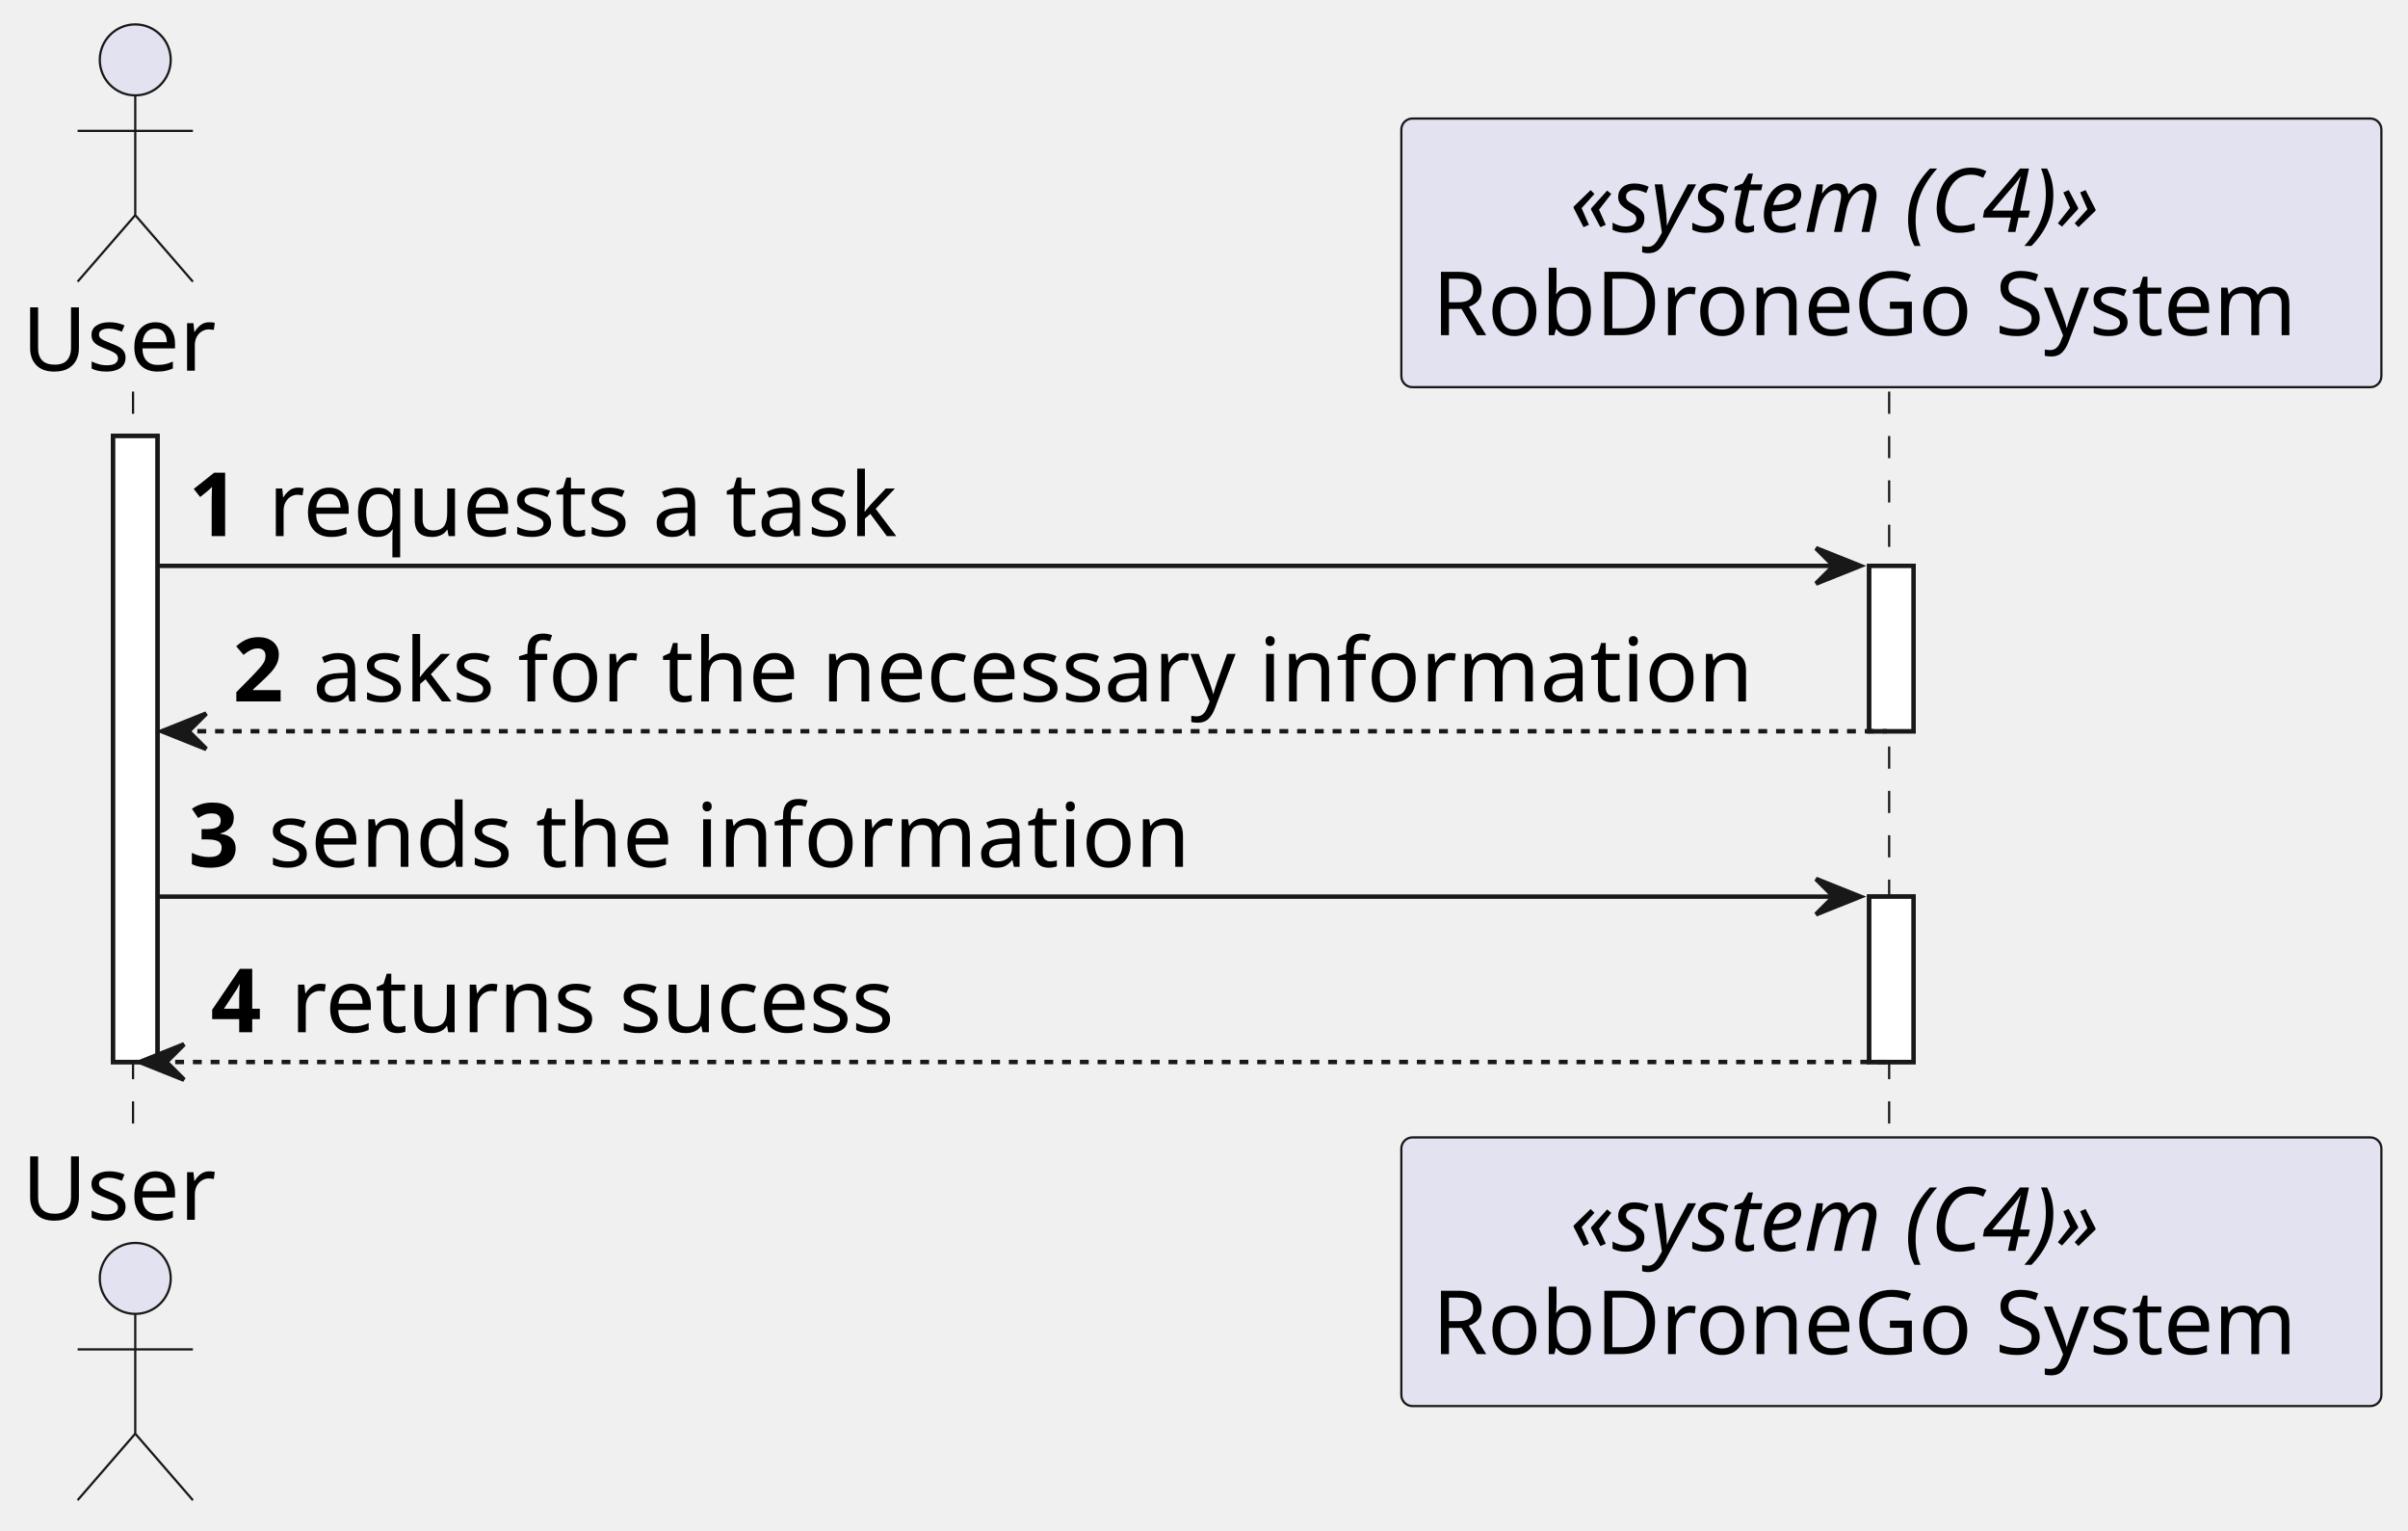
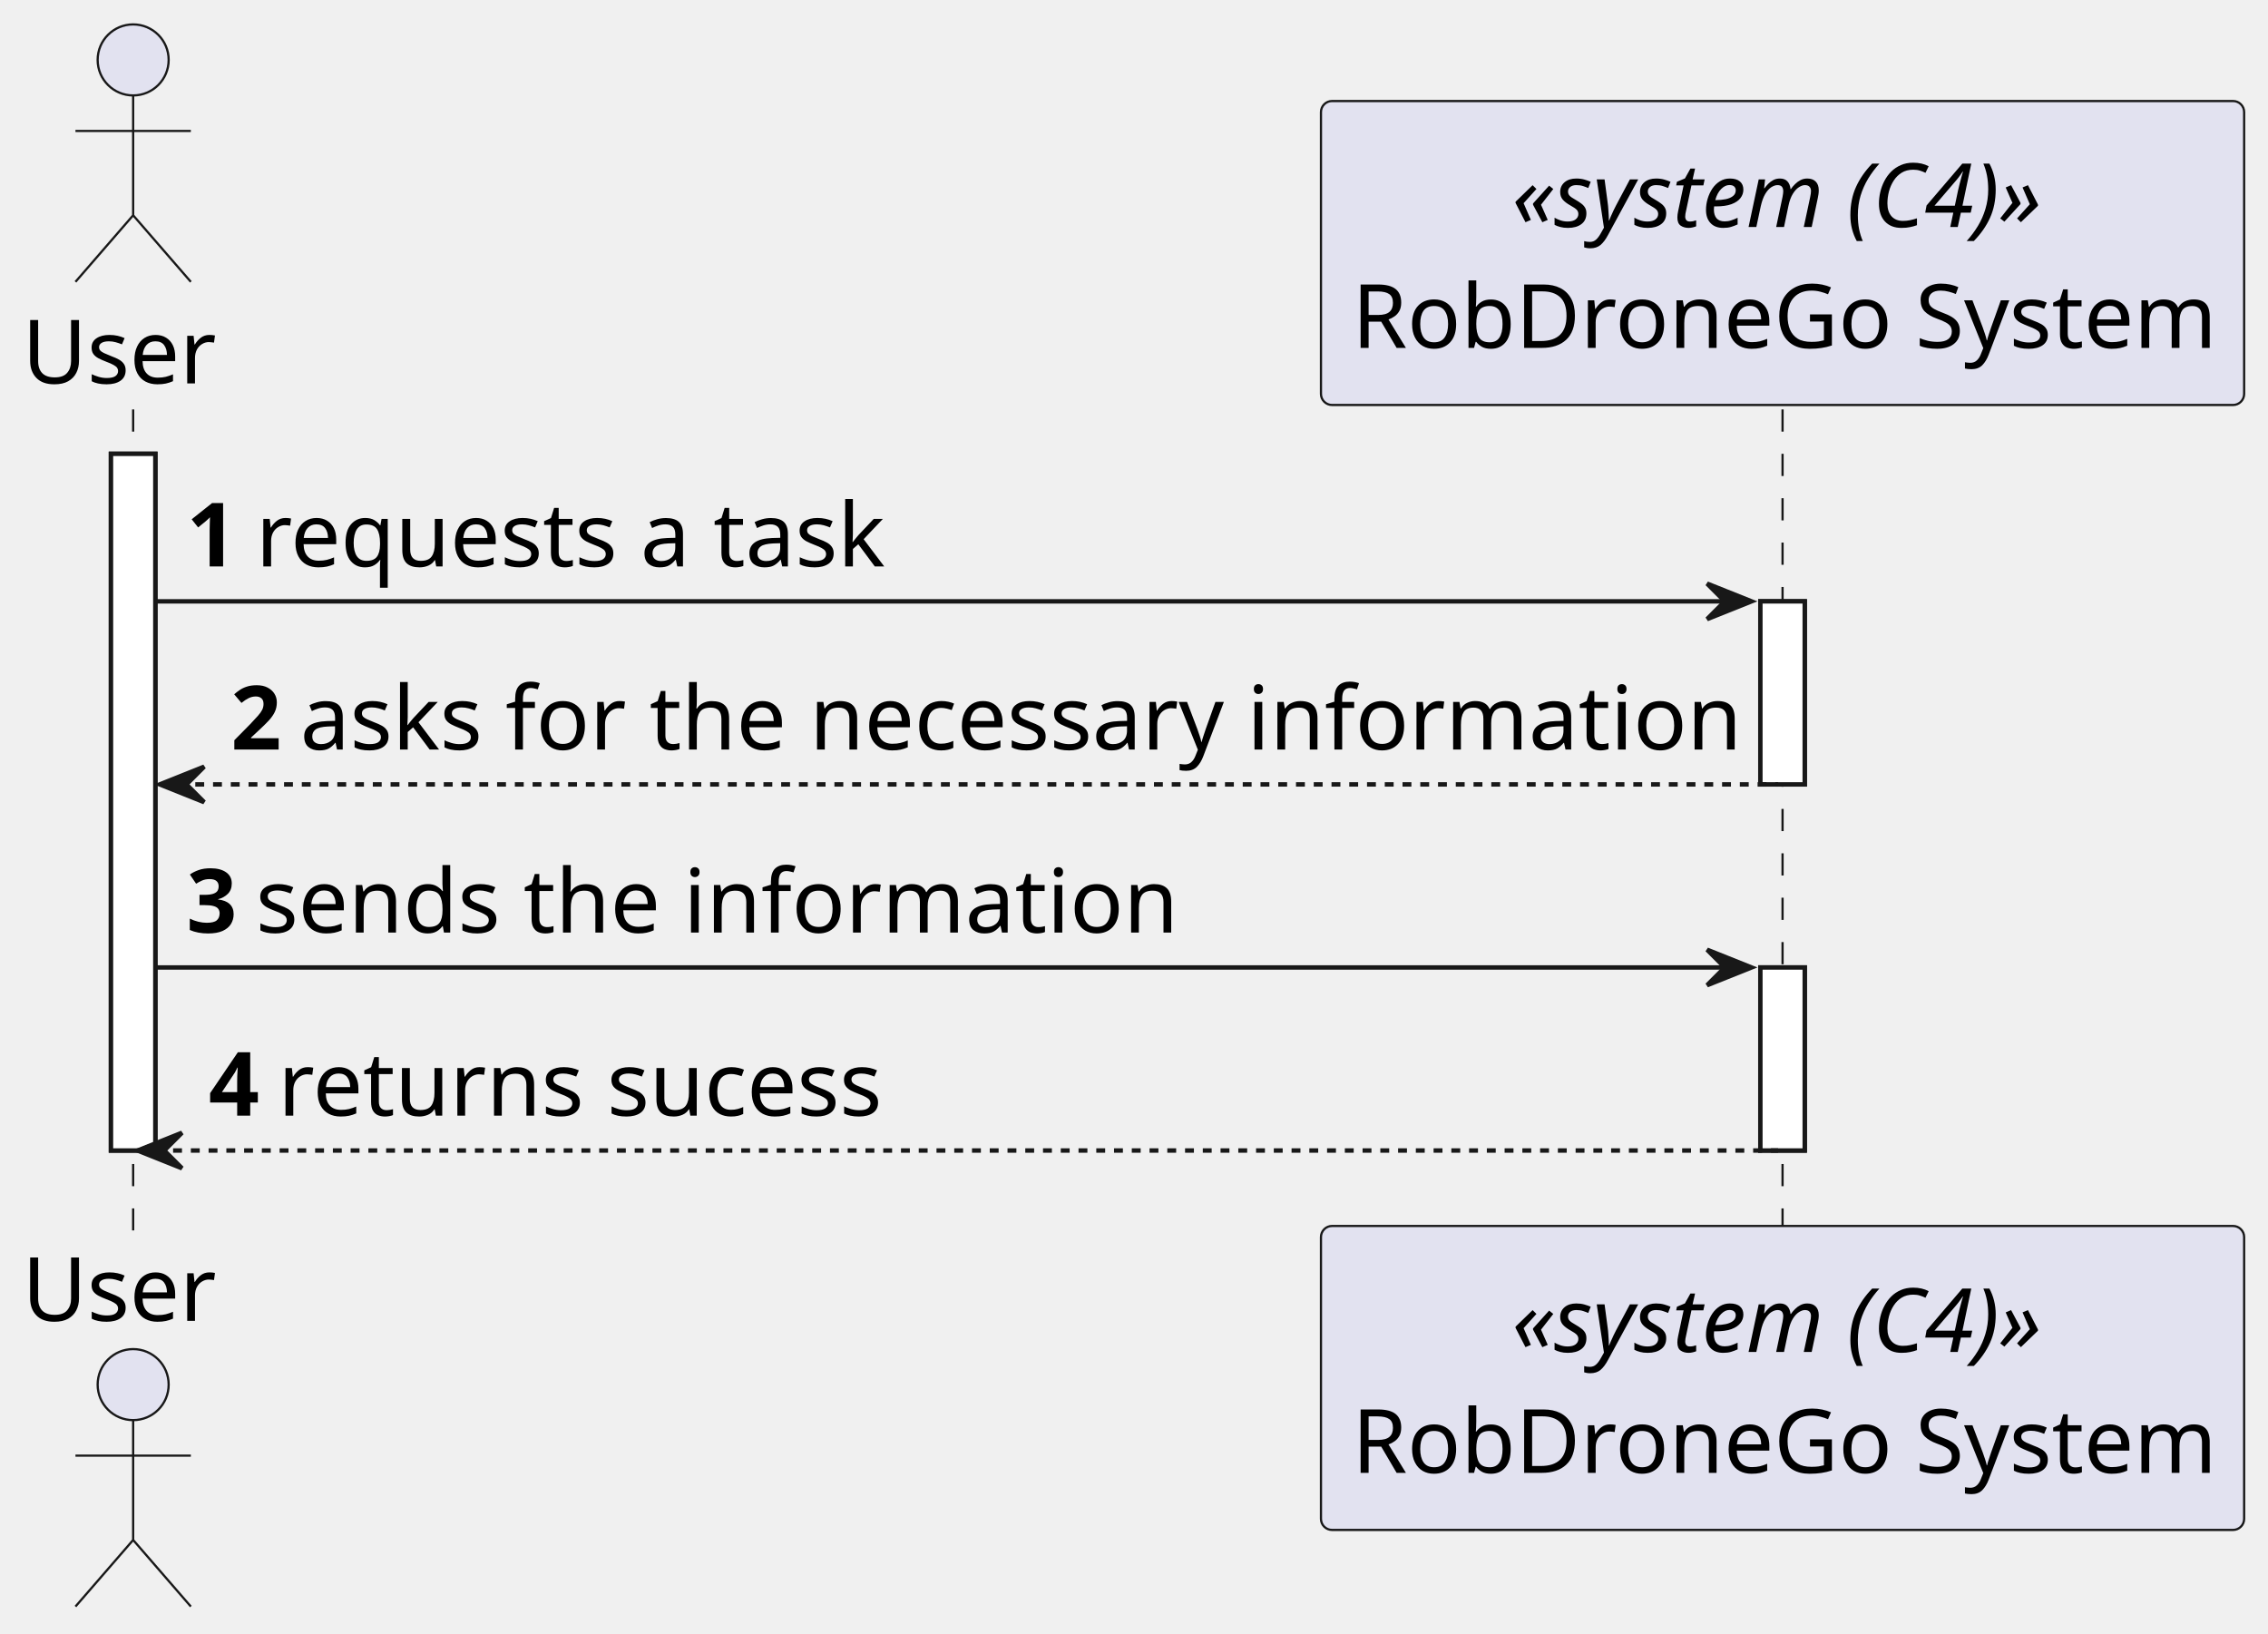
- <svg xmlns="http://www.w3.org/2000/svg" contentStyleType="text/css" height="345px" preserveAspectRatio="none" style="width:543px;height:345px;background:#FFFFFF;" version="1.1" viewBox="0 0 543 345" width="543px" zoomAndPan="magnify">
+ <svg xmlns="http://www.w3.org/2000/svg" contentStyleType="text/css" height="368px" preserveAspectRatio="none" style="width:511px;height:368px;background:#FFFFFF;" version="1.1" viewBox="0 0 511 368" width="511px" zoomAndPan="magnify">
  <defs />
  <g>
-     <rect fill="#FFFFFF" height="141.125" style="stroke:#181818;stroke-width:1.0;" width="10" x="25.5" y="98.281" />
-     <rect fill="#FFFFFF" height="37.281" style="stroke:#181818;stroke-width:1.0;" width="10" x="421.5" y="127.562" />
-     <rect fill="#FFFFFF" height="37.281" style="stroke:#181818;stroke-width:1.0;" width="10" x="421.5" y="202.125" />
-     <line style="stroke:#181818;stroke-width:0.5;stroke-dasharray:5.0,5.0;" x1="30" x2="30" y1="88.281" y2="257.406" />
-     <line style="stroke:#181818;stroke-width:0.5;stroke-dasharray:5.0,5.0;" x1="426" x2="426" y1="88.281" y2="257.406" />
-     <text fill="#000000" font-family="sans-serif" font-size="20" lengthAdjust="spacing" textLength="45" x="5" y="83.564">User</text>
-     <ellipse cx="30.5" cy="13.5" fill="#E2E2F0" rx="8" ry="8" style="stroke:#181818;stroke-width:0.5;" />
-     <path d="M30.5,21.5 L30.5,48.5 M17.5,29.5 L43.5,29.5 M30.5,48.5 L17.5,63.5 M30.5,48.5 L43.5,63.5 " fill="none" style="stroke:#181818;stroke-width:0.5;" />
-     <text fill="#000000" font-family="sans-serif" font-size="20" lengthAdjust="spacing" textLength="45" x="5" y="274.971">User</text>
-     <ellipse cx="30.5" cy="288.188" fill="#E2E2F0" rx="8" ry="8" style="stroke:#181818;stroke-width:0.5;" />
-     <path d="M30.5,296.188 L30.5,323.188 M17.5,304.188 L43.5,304.188 M30.5,323.188 L17.5,338.188 M30.5,323.188 L43.5,338.188 " fill="none" style="stroke:#181818;stroke-width:0.5;" />
-     <rect fill="#E2E2F0" height="60.562" rx="2.5" ry="2.5" style="stroke:#181818;stroke-width:0.5;" width="221" x="316" y="26.719" />
-     <text fill="#000000" font-family="sans-serif" font-size="20" font-style="italic" lengthAdjust="spacing" textLength="145" x="354" y="52.283">«system (C4)»</text>
-     <text fill="#000000" font-family="sans-serif" font-size="20" lengthAdjust="spacing" textLength="207" x="323" y="75.564">RobDroneGo System</text>
-     <rect fill="#E2E2F0" height="60.562" rx="2.5" ry="2.5" style="stroke:#181818;stroke-width:0.5;" width="221" x="316" y="256.406" />
-     <text fill="#000000" font-family="sans-serif" font-size="20" font-style="italic" lengthAdjust="spacing" textLength="145" x="354" y="281.971">«system (C4)»</text>
-     <text fill="#000000" font-family="sans-serif" font-size="20" lengthAdjust="spacing" textLength="207" x="323" y="305.252">RobDroneGo System</text>
-     <rect fill="#FFFFFF" height="141.125" style="stroke:#181818;stroke-width:1.0;" width="10" x="25.5" y="98.281" />
-     <rect fill="#FFFFFF" height="37.281" style="stroke:#181818;stroke-width:1.0;" width="10" x="421.5" y="127.562" />
-     <rect fill="#FFFFFF" height="37.281" style="stroke:#181818;stroke-width:1.0;" width="10" x="421.5" y="202.125" />
-     <polygon fill="#181818" points="409.5,123.562,419.5,127.562,409.5,131.562,413.5,127.562" style="stroke:#181818;stroke-width:1.0;" />
-     <line style="stroke:#181818;stroke-width:1.0;" x1="35.5" x2="415.5" y1="127.562" y2="127.562" />
-     <text fill="#000000" font-family="sans-serif" font-size="20" font-weight="bold" lengthAdjust="spacing" textLength="14" x="42.5" y="120.846">1</text>
-     <text fill="#000000" font-family="sans-serif" font-size="20" lengthAdjust="spacing" textLength="152" x="60.5" y="120.846">requests a task</text>
-     <polygon fill="#181818" points="46.5,160.844,36.5,164.844,46.5,168.844,42.5,164.844" style="stroke:#181818;stroke-width:1.0;" />
-     <line style="stroke:#181818;stroke-width:1.0;stroke-dasharray:2.0,2.0;" x1="40.5" x2="425.5" y1="164.844" y2="164.844" />
-     <text fill="#000000" font-family="sans-serif" font-size="20" font-weight="bold" lengthAdjust="spacing" textLength="14" x="52.5" y="158.127">2</text>
-     <text fill="#000000" font-family="sans-serif" font-size="20" lengthAdjust="spacing" textLength="344" x="70.5" y="158.127">asks for the necessary information</text>
-     <polygon fill="#181818" points="409.5,198.125,419.5,202.125,409.5,206.125,413.5,202.125" style="stroke:#181818;stroke-width:1.0;" />
-     <line style="stroke:#181818;stroke-width:1.0;" x1="35.5" x2="415.5" y1="202.125" y2="202.125" />
-     <text fill="#000000" font-family="sans-serif" font-size="20" font-weight="bold" lengthAdjust="spacing" textLength="14" x="42.5" y="195.408">3</text>
-     <text fill="#000000" font-family="sans-serif" font-size="20" lengthAdjust="spacing" textLength="220" x="60.5" y="195.408">sends the information</text>
-     <polygon fill="#181818" points="41.5,235.406,31.5,239.406,41.5,243.406,37.5,239.406" style="stroke:#181818;stroke-width:1.0;" />
-     <line style="stroke:#181818;stroke-width:1.0;stroke-dasharray:2.0,2.0;" x1="35.5" x2="425.5" y1="239.406" y2="239.406" />
-     <text fill="#000000" font-family="sans-serif" font-size="20" font-weight="bold" lengthAdjust="spacing" textLength="14" x="47.5" y="232.69">4</text>
-     <text fill="#000000" font-family="sans-serif" font-size="20" lengthAdjust="spacing" textLength="144" x="65.5" y="232.69">returns sucess</text>
+     <rect fill="#FFFFFF" height="156.96" style="stroke:#181818;stroke-width:1.0;" width="10" x="25" y="102.24" />
+     <rect fill="#FFFFFF" height="41.24" style="stroke:#181818;stroke-width:1.0;" width="10" x="396.625" y="135.48" />
+     <rect fill="#FFFFFF" height="41.24" style="stroke:#181818;stroke-width:1.0;" width="10" x="396.625" y="217.96" />
+     <line style="stroke:#181818;stroke-width:0.5;stroke-dasharray:5.0,5.0;" x1="30" x2="30" y1="92.24" y2="277.2" />
+     <line style="stroke:#181818;stroke-width:0.5;stroke-dasharray:5.0,5.0;" x1="401.625" x2="401.625" y1="92.24" y2="277.2" />
+     <text fill="#000000" font-family="sans-serif" font-size="20" lengthAdjust="spacing" textLength="44" x="5" y="86.38">User</text>
+     <ellipse cx="30" cy="13.5" fill="#E2E2F0" rx="8" ry="8" style="stroke:#181818;stroke-width:0.5;" />
+     <path d="M30,21.5 L30,48.5 M17,29.5 L43,29.5 M30,48.5 L17,63.5 M30,48.5 L43,63.5 " fill="none" style="stroke:#181818;stroke-width:0.5;" />
+     <text fill="#000000" font-family="sans-serif" font-size="20" lengthAdjust="spacing" textLength="44" x="5" y="297.58">User</text>
+     <ellipse cx="30" cy="311.94" fill="#E2E2F0" rx="8" ry="8" style="stroke:#181818;stroke-width:0.5;" />
+     <path d="M30,319.94 L30,346.94 M17,327.94 L43,327.94 M30,346.94 L17,361.94 M30,346.94 L43,361.94 " fill="none" style="stroke:#181818;stroke-width:0.5;" />
+     <rect fill="#E2E2F0" height="68.48" rx="2.5" ry="2.5" style="stroke:#181818;stroke-width:0.5;" width="208" x="297.625" y="22.76" />
+     <text fill="#000000" font-family="sans-serif" font-size="20" font-style="italic" lengthAdjust="spacing" textLength="122" x="340.625" y="51.14">«system (C4)»</text>
+     <text fill="#000000" font-family="sans-serif" font-size="20" lengthAdjust="spacing" textLength="194" x="304.625" y="78.38">RobDroneGo System</text>
+     <rect fill="#E2E2F0" height="68.48" rx="2.5" ry="2.5" style="stroke:#181818;stroke-width:0.5;" width="208" x="297.625" y="276.2" />
+     <text fill="#000000" font-family="sans-serif" font-size="20" font-style="italic" lengthAdjust="spacing" textLength="122" x="340.625" y="304.58">«system (C4)»</text>
+     <text fill="#000000" font-family="sans-serif" font-size="20" lengthAdjust="spacing" textLength="194" x="304.625" y="331.82">RobDroneGo System</text>
+     <rect fill="#FFFFFF" height="156.96" style="stroke:#181818;stroke-width:1.0;" width="10" x="25" y="102.24" />
+     <rect fill="#FFFFFF" height="41.24" style="stroke:#181818;stroke-width:1.0;" width="10" x="396.625" y="135.48" />
+     <rect fill="#FFFFFF" height="41.24" style="stroke:#181818;stroke-width:1.0;" width="10" x="396.625" y="217.96" />
+     <polygon fill="#181818" points="384.625,131.48,394.625,135.48,384.625,139.48,388.625,135.48" style="stroke:#181818;stroke-width:1.0;" />
+     <line style="stroke:#181818;stroke-width:1.0;" x1="35" x2="390.625" y1="135.48" y2="135.48" />
+     <text fill="#000000" font-family="sans-serif" font-size="20" font-weight="bold" lengthAdjust="spacing" textLength="11.625" x="42" y="127.62">1</text>
+     <text fill="#000000" font-family="sans-serif" font-size="20" lengthAdjust="spacing" textLength="141" x="57.625" y="127.62">requests a task</text>
+     <polygon fill="#181818" points="46,172.72,36,176.72,46,180.72,42,176.72" style="stroke:#181818;stroke-width:1.0;" />
+     <line style="stroke:#181818;stroke-width:1.0;stroke-dasharray:2.0,2.0;" x1="40" x2="400.625" y1="176.72" y2="176.72" />
+     <text fill="#000000" font-family="sans-serif" font-size="20" font-weight="bold" lengthAdjust="spacing" textLength="11.625" x="52" y="168.86">2</text>
+     <text fill="#000000" font-family="sans-serif" font-size="20" lengthAdjust="spacing" textLength="322" x="67.625" y="168.86">asks for the necessary information</text>
+     <polygon fill="#181818" points="384.625,213.96,394.625,217.96,384.625,221.96,388.625,217.96" style="stroke:#181818;stroke-width:1.0;" />
+     <line style="stroke:#181818;stroke-width:1.0;" x1="35" x2="390.625" y1="217.96" y2="217.96" />
+     <text fill="#000000" font-family="sans-serif" font-size="20" font-weight="bold" lengthAdjust="spacing" textLength="11.625" x="42" y="210.1">3</text>
+     <text fill="#000000" font-family="sans-serif" font-size="20" lengthAdjust="spacing" textLength="205" x="57.625" y="210.1">sends the information</text>
+     <polygon fill="#181818" points="41,255.2,31,259.2,41,263.2,37,259.2" style="stroke:#181818;stroke-width:1.0;" />
+     <line style="stroke:#181818;stroke-width:1.0;stroke-dasharray:2.0,2.0;" x1="35" x2="400.625" y1="259.2" y2="259.2" />
+     <text fill="#000000" font-family="sans-serif" font-size="20" font-weight="bold" lengthAdjust="spacing" textLength="11.625" x="47" y="251.34">4</text>
+     <text fill="#000000" font-family="sans-serif" font-size="20" lengthAdjust="spacing" textLength="136" x="62.625" y="251.34">returns sucess</text>
  </g>
</svg>
